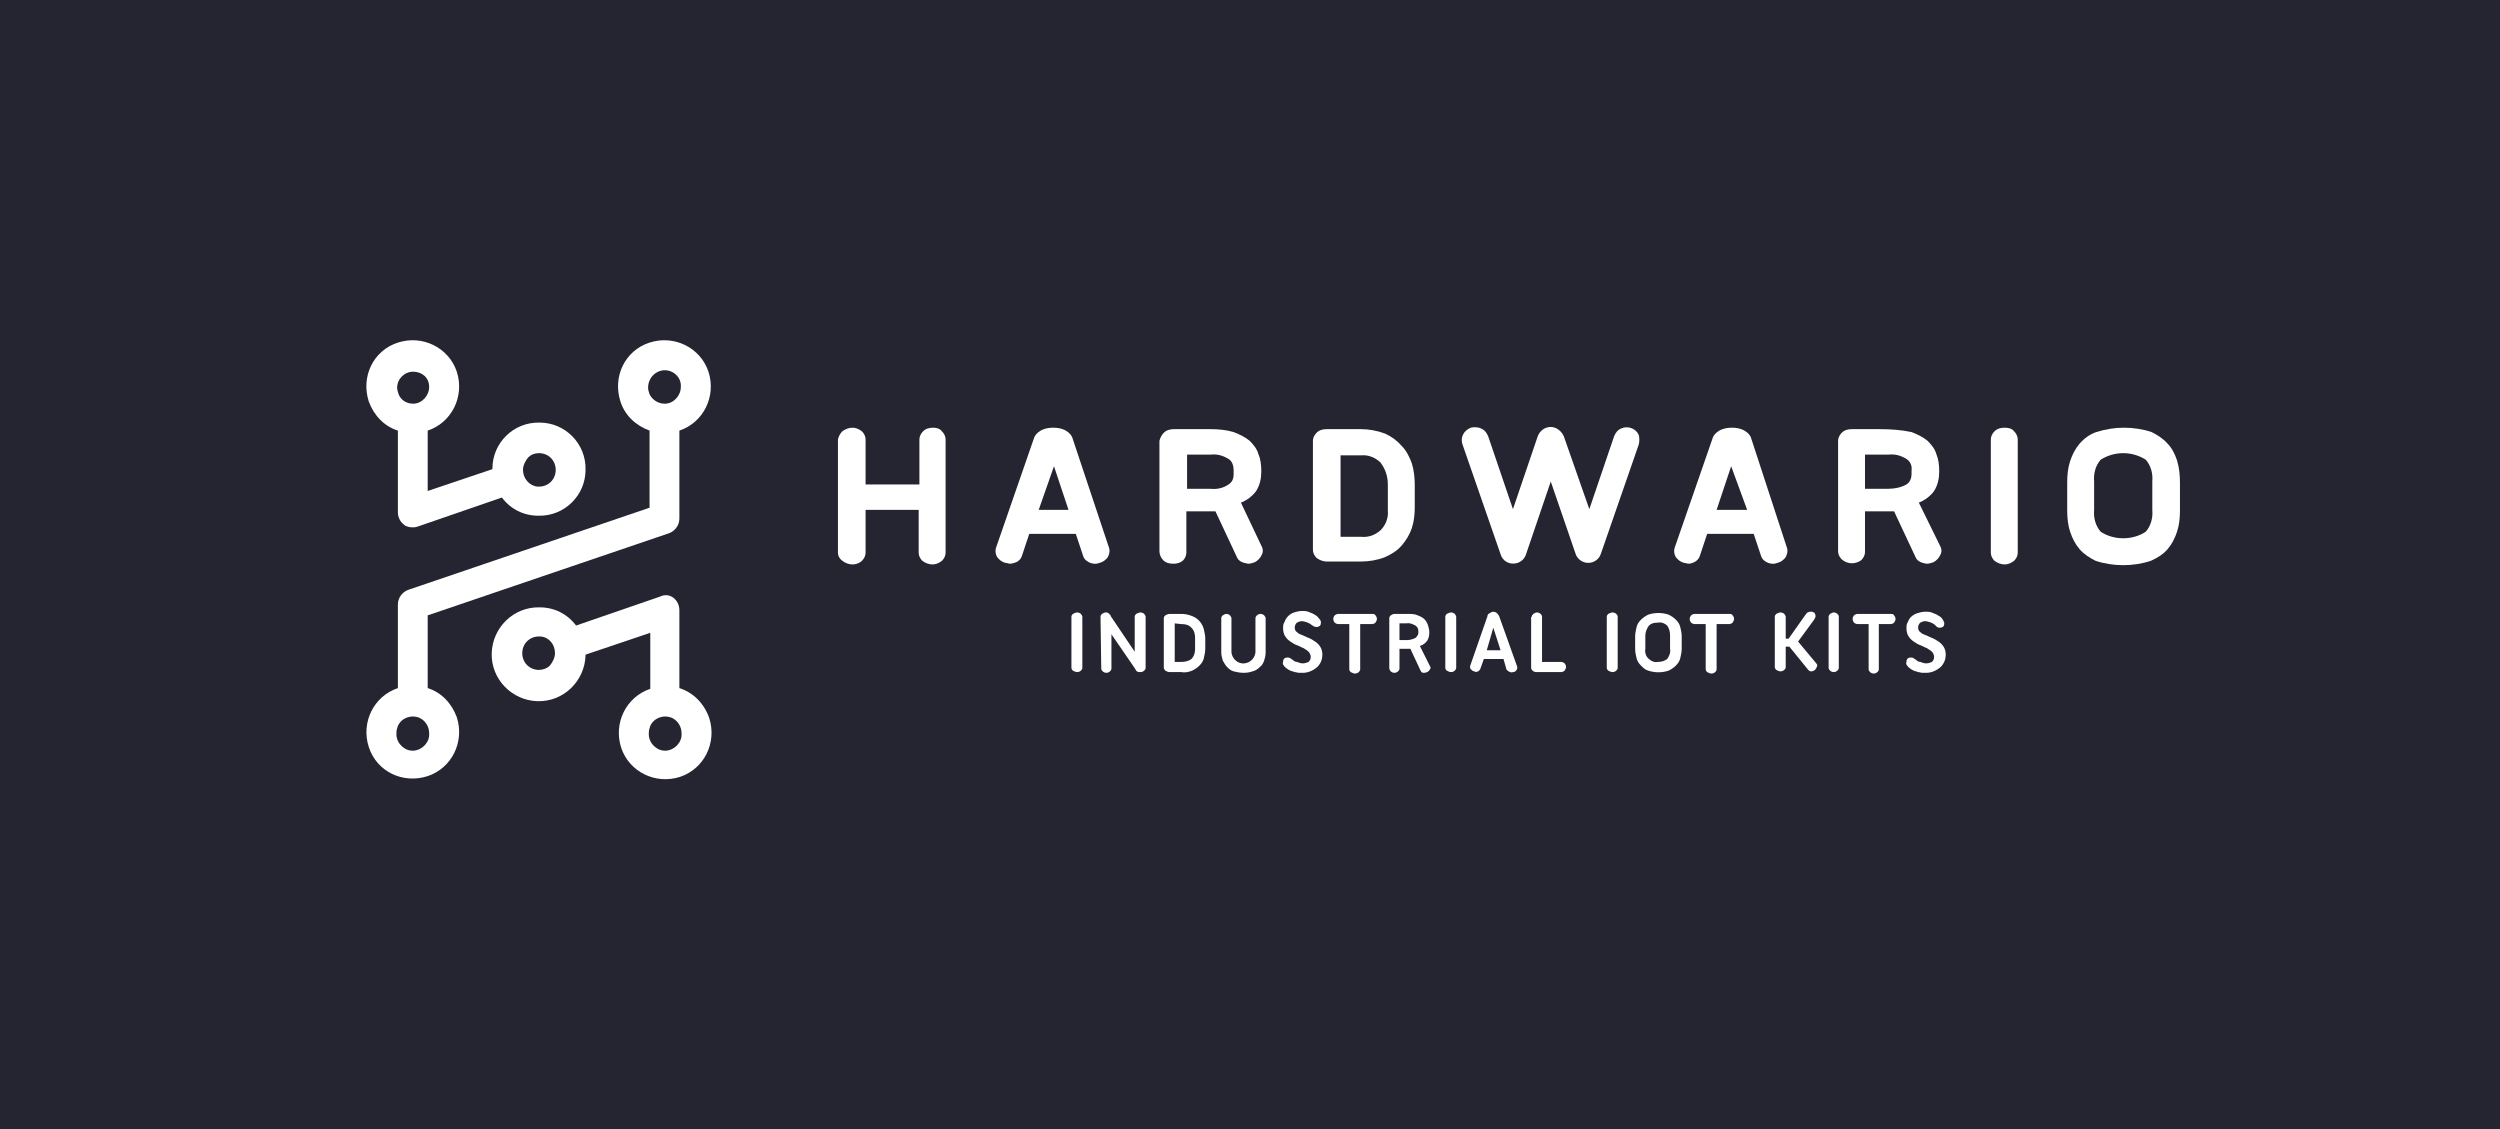
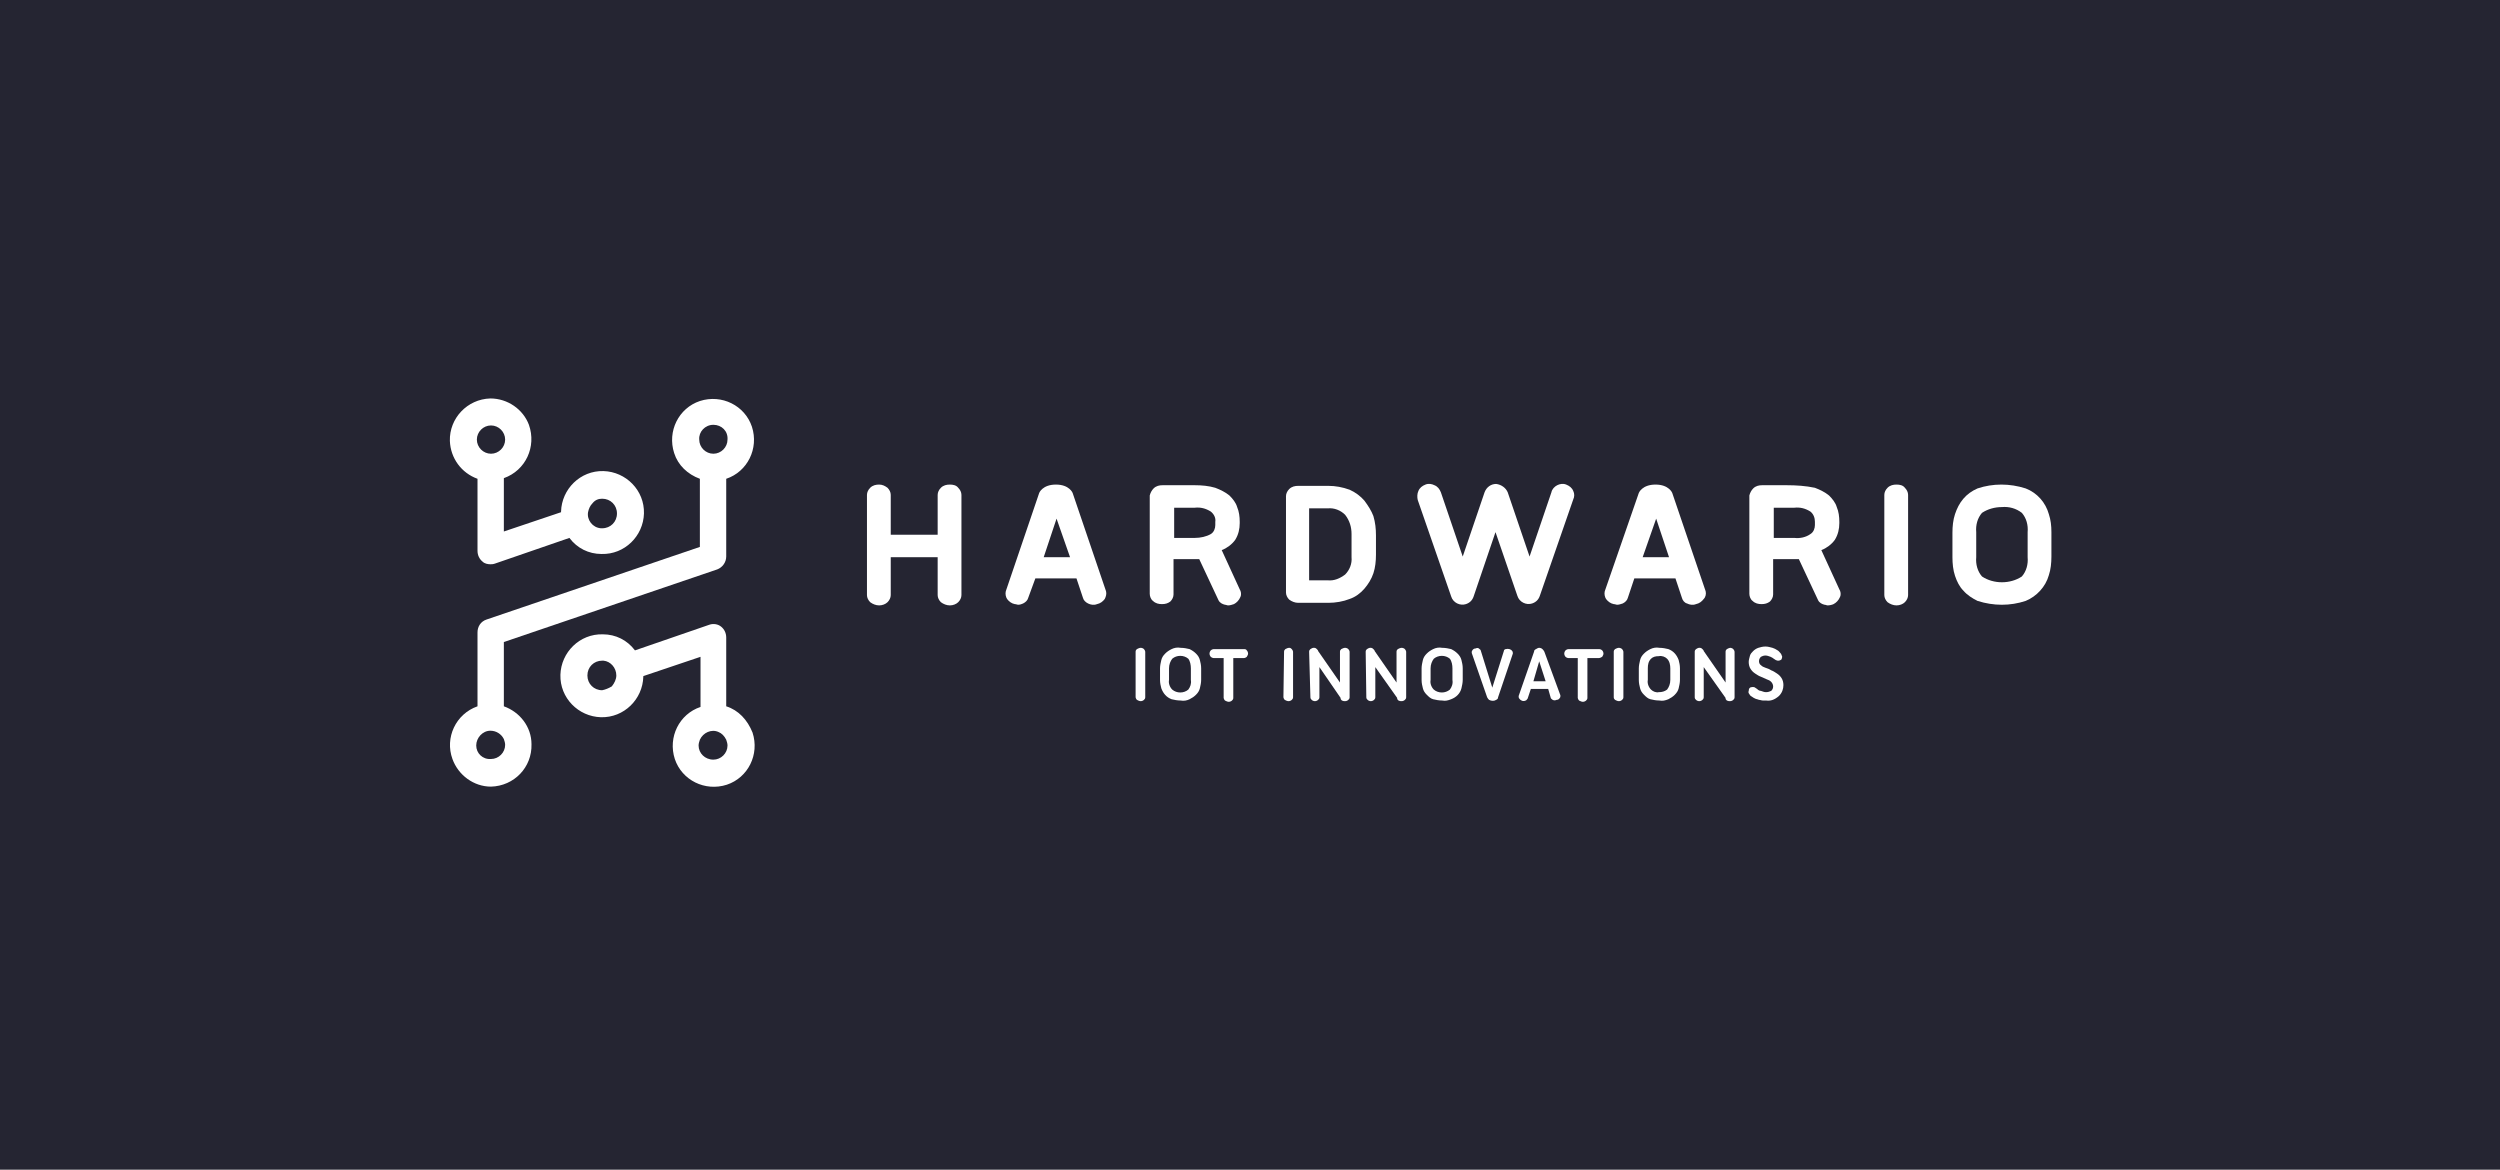
- <svg xmlns="http://www.w3.org/2000/svg" version="1.1" id="Layer_1" x="0px" y="0px" viewBox="0 0 343.7 155.1" style="enable-background:new 0 0 343.7 155.1;" xml:space="preserve">
+ <svg xmlns="http://www.w3.org/2000/svg" version="1.1" id="Layer_1" x="0px" y="0px" viewBox="0 0 389 182" style="enable-background:new 0 0 389 182;" xml:space="preserve">
  <style type="text/css">
	.st0{fill:#252532;}
	.st1{fill:#FFFFFF;}
</style>
-   <rect x="-23" y="-14" class="st0" width="389" height="182" />
-   <g id="Layer_4">
-     <path class="st1" d="M54.5,100.7c0-0.3,0.1-0.6,0.2-0.9c0.5-1.1,1.8-1.6,3-1.1c0.8,0.4,1.3,1.2,1.3,2.1c0.1,1.2-0.9,2.3-2.1,2.4   c-1.2,0.1-2.3-0.9-2.4-2.1C54.5,100.9,54.5,100.8,54.5,100.7 M91.4,50.9c1.2,0,2.3,1,2.2,2.3c0,1.2-1,2.3-2.2,2.3   c-0.9,0-1.7-0.5-2.1-1.3c-0.1-0.3-0.2-0.6-0.2-0.9C89.1,51.9,90.2,50.9,91.4,50.9 M58.8,94.6v-10l33.2-11.3c0.8-0.3,1.4-1.1,1.4-2   V59.2c3.3-1.1,5.1-4.7,4-8.1c-1.1-3.3-4.7-5.1-8.1-4s-5.1,4.7-4,8.1c0.6,1.9,2.1,3.3,4,4v10.6L56.1,81.1c-0.8,0.3-1.4,1.1-1.4,2   v11.5c-3.3,1.1-5.1,4.7-4,8.1s4.7,5.1,8.1,4c3.3-1.1,5.1-4.7,4-8.1C62.1,96.7,60.7,95.2,58.8,94.6" />
-     <path class="st1" d="M59,53.2c0,1.2-1,2.3-2.2,2.3c-0.9,0-1.7-0.5-2-1.3c-0.1-0.3-0.2-0.6-0.2-0.9c0-1.2,1-2.2,2.2-2.2   S59,51.9,59,53.2 M74.1,62.3c1.3,0,2.3,1,2.3,2.3c0,1.3-1,2.3-2.3,2.3h-0.2c-1.1-0.1-2-1.1-2-2.3c0-0.6,0.3-1.2,0.7-1.7   C73,62.5,73.5,62.3,74.1,62.3 M54.7,59.2v11.2c0,0.7,0.3,1.3,0.8,1.7c0.3,0.3,0.8,0.4,1.2,0.4c0.2,0,0.4,0,0.7-0.1l11.6-4   c1.2,1.6,3,2.5,5,2.5c3.6,0.1,6.5-2.8,6.5-6.3c0.1-3.6-2.8-6.5-6.3-6.5c-3.6-0.1-6.5,2.8-6.5,6.3c0,0,0,0,0,0.1l-8.9,3v-8.3   c3.3-1.1,5.1-4.7,4-8.1c-1.1-3.3-4.7-5.1-8.1-4s-5.1,4.7-4,8.1C51.4,57.1,52.8,58.6,54.7,59.2" />
-     <path class="st1" d="M89.2,100.7c0-0.3,0.1-0.6,0.2-0.9c0.5-1.1,1.8-1.6,3-1.1c0.8,0.4,1.3,1.2,1.3,2.1c0.1,1.2-0.9,2.3-2.1,2.4   c-1.2,0.1-2.3-0.9-2.4-2.1C89.2,100.9,89.2,100.8,89.2,100.7 M74.1,92.1c-1.3,0-2.3-1-2.3-2.3c0-1.3,1-2.3,2.3-2.3h0.2   c1.2,0.1,2,1.1,2,2.3c0,0.6-0.3,1.2-0.7,1.7C75.2,91.9,74.6,92.1,74.1,92.1 M93.4,94.6V83.9c0-0.7-0.3-1.3-0.8-1.7   c-0.5-0.4-1.2-0.5-1.8-0.2l-11.6,4c-1.2-1.6-3-2.5-5-2.5c-3.6-0.1-6.5,2.8-6.6,6.3c-0.1,3.6,2.8,6.5,6.3,6.6   c3.6,0.1,6.5-2.8,6.6-6.3c0,0,0,0,0-0.1l8.9-3v7.7c-3.3,1.1-5.1,4.7-4,8.1c1.1,3.3,4.7,5.1,8.1,4c3.3-1.1,5.1-4.7,4-8.1   C96.8,96.7,95.3,95.2,93.4,94.6" />
-     <path class="st1" d="M128.3,58.8c-0.5,0-1,0.1-1.4,0.5c-0.3,0.3-0.5,0.7-0.5,1.1v6.2H119v-6.2c0-0.4-0.2-0.8-0.5-1.1   c-0.4-0.3-0.8-0.5-1.3-0.5c-0.5,0-1,0.2-1.4,0.5c-0.3,0.3-0.5,0.7-0.6,1.1V76c0,0.4,0.2,0.8,0.6,1.1c0.4,0.3,0.9,0.5,1.4,0.5   c0.5,0,1-0.2,1.3-0.5c0.3-0.3,0.5-0.7,0.5-1.1v-5.9h7.3V76c0,0.4,0.2,0.8,0.5,1.1c0.4,0.3,0.9,0.5,1.4,0.5c0.5,0,0.9-0.2,1.3-0.5   c0.3-0.3,0.5-0.7,0.5-1.1V60.4c0-0.4-0.2-0.8-0.5-1.1C129.2,58.9,128.7,58.8,128.3,58.8" />
-     <path class="st1" d="M169.6,64.7v0.5c0,0.6-0.2,1.1-0.7,1.4c-0.7,0.5-1.6,0.7-2.5,0.6h-3.2v-4.7h3.2c0.9-0.1,1.7,0.1,2.5,0.6   C169.4,63.4,169.6,64,169.6,64.7 M170.6,69.1c0.8-0.3,1.6-0.9,2.1-1.6c0.5-0.8,0.7-1.7,0.7-2.6v-0.2c0-0.8-0.1-1.6-0.4-2.3   c-0.2-0.7-0.7-1.3-1.2-1.8c-0.6-0.5-1.4-0.9-2.2-1.2c-1-0.3-2.1-0.4-3.2-0.4h-5c-0.5,0-1,0.1-1.4,0.5c-0.3,0.3-0.5,0.7-0.6,1.1   v15.2c0,0.4,0.2,0.9,0.5,1.2c0.4,0.4,0.9,0.5,1.4,0.5c0.5,0,0.9-0.1,1.3-0.4c0.3-0.3,0.5-0.7,0.5-1.1v-5.7h4l3,6.4   c0.2,0.4,0.6,0.6,1,0.7c0.2,0,0.3,0.1,0.5,0.1c0.3,0,0.6-0.1,0.9-0.2c0.4-0.2,0.8-0.6,1-1.1c0.2-0.4,0.1-0.9-0.1-1.2L170.6,69.1z" />
-     <path class="st1" d="M190.8,66.6v3.6c0.1,1-0.3,2-1,2.7c-0.8,0.7-1.7,1-2.7,0.9h-2.8V62.6h2.8c1-0.1,2,0.3,2.7,1   C190.4,64.4,190.8,65.4,190.8,66.6 M192.7,61.3c-0.6-0.7-1.4-1.3-2.3-1.7c-1.1-0.4-2.2-0.6-3.3-0.6h-4.7c-0.5,0-1,0.1-1.4,0.5   c-0.3,0.3-0.5,0.7-0.5,1.1v15c0,0.4,0.2,0.8,0.5,1.1c0.4,0.3,0.9,0.5,1.4,0.5h4.7c1.1,0,2.3-0.2,3.3-0.6c0.9-0.4,1.7-0.9,2.3-1.6   c0.6-0.7,1.1-1.5,1.4-2.4c0.3-0.9,0.4-1.9,0.4-2.9v-3c0-1-0.1-2-0.4-3C193.8,62.9,193.4,62,192.7,61.3" />
-     <path class="st1" d="M240.2,70.1H236l2-6L240.2,70.1z M240.7,60.1c0,0-0.5-1.3-2.6-1.3s-2.6,1.3-2.6,1.3l-5.3,15.3   c-0.1,0.4,0,0.9,0.2,1.2c0.3,0.4,0.7,0.7,1.2,0.8c0.2,0,0.4,0.1,0.5,0.1c0.3,0,0.6-0.1,0.8-0.2c0.4-0.2,0.7-0.5,0.8-0.9l1-3h6.4   l1,3c0.1,0.4,0.4,0.7,0.8,0.9c0.4,0.2,0.9,0.3,1.4,0.1c0.5-0.1,0.9-0.4,1.2-0.8c0.2-0.4,0.3-0.8,0.2-1.2L240.7,60.1z" />
-     <path class="st1" d="M262.8,64.7v0.5c0,0.5-0.2,1.1-0.7,1.4c-0.7,0.4-1.6,0.6-2.5,0.6h-3.2v-4.7h3.2c0.9-0.1,1.7,0.1,2.5,0.6   C262.6,63.4,262.9,64,262.8,64.7 M263.8,69.1c0.8-0.3,1.6-0.9,2.1-1.6c0.5-0.8,0.7-1.7,0.7-2.6v-0.2c0-0.8-0.1-1.6-0.4-2.3   c-0.2-0.7-0.7-1.3-1.2-1.8c-0.6-0.5-1.4-0.9-2.2-1.2c-1.4-0.3-2.9-0.4-4.4-0.4h-3.8c-0.5,0-1,0.1-1.4,0.5c-0.3,0.3-0.5,0.7-0.5,1.1   v15.2c0,0.4,0.2,0.8,0.5,1.1c0.8,0.7,1.9,0.7,2.7,0.1c0.3-0.3,0.5-0.7,0.5-1.1v-5.6h4l3,6.4c0.2,0.4,0.6,0.6,1,0.7   c0.1,0,0.3,0.1,0.5,0.1c0.3,0,0.6-0.1,0.9-0.2c0.4-0.2,0.8-0.6,1-1.1c0.2-0.4,0.1-0.9-0.1-1.2L263.8,69.1z" />
-     <path class="st1" d="M275.6,58.8c-0.5,0-1,0.1-1.4,0.5c-0.3,0.3-0.5,0.7-0.5,1.1v15.6c0,0.4,0.2,0.8,0.5,1.1   c0.4,0.3,0.9,0.5,1.4,0.5c0.5,0,0.9-0.2,1.3-0.5c0.3-0.3,0.5-0.7,0.5-1.1V60.4c0-0.4-0.2-0.8-0.5-1.1   C276.6,58.9,276.1,58.8,275.6,58.8" />
-     <path class="st1" d="M291.9,74c-1.1,0-2.2-0.3-3.1-0.9c-0.7-0.8-1-1.9-0.9-3v-3.9c-0.1-1.1,0.2-2.2,0.9-3c1.9-1.2,4.3-1.2,6.2,0   c0.7,0.8,1,1.9,0.9,3v3.9c0.1,1.1-0.2,2.2-0.9,3C294.1,73.7,293,74,291.9,74 M299.3,63.3c-0.3-0.9-0.7-1.7-1.3-2.3   c-0.6-0.7-1.4-1.2-2.2-1.6c-1.2-0.4-2.5-0.6-3.8-0.6c-1.3,0-2.5,0.2-3.8,0.6c-0.9,0.3-1.7,0.9-2.3,1.6c-0.6,0.7-1,1.5-1.3,2.4   c-0.3,0.9-0.4,1.9-0.4,2.9v3.9c0,1,0.1,2,0.4,2.9c0.3,0.9,0.7,1.7,1.3,2.4c0.6,0.7,1.4,1.2,2.2,1.6c1.2,0.4,2.5,0.6,3.8,0.6   c1.3,0,2.6-0.2,3.8-0.6c0.9-0.4,1.7-0.9,2.3-1.6c0.6-0.7,1-1.5,1.3-2.4c0.3-0.9,0.4-1.9,0.4-2.9v-3.8   C299.7,65.3,299.6,64.3,299.3,63.3" />
-     <path class="st1" d="M225.3,59.8c-0.4-0.9-1.5-1.3-2.4-0.9c-0.5,0.2-0.8,0.6-1,1.1l-3.4,10L215,60c-0.3-0.7-1-1.3-1.8-1.3   c-0.8,0-1.5,0.5-1.8,1.3L208,70l-3.4-10c-0.2-0.5-0.5-0.9-1-1.1c-0.4-0.2-1-0.2-1.4-0.1c-1,0.4-1.5,1.4-1.1,2.4l5.2,15   c0.3,1,1.3,1.5,2.3,1.2c0.6-0.2,1-0.6,1.2-1.2l3.4-10l3.4,9.9c0.3,1,1.4,1.5,2.3,1.2c0.6-0.2,1-0.6,1.2-1.2l5.2-15   C225.4,60.7,225.4,60.2,225.3,59.8" />
-     <path class="st1" d="M146.9,70.1h-4.1l2.1-6L146.9,70.1z M147.4,60.1c0,0-0.5-1.3-2.6-1.3s-2.6,1.3-2.6,1.3l-5.3,15.3   c-0.1,0.4,0,0.9,0.2,1.2c0.3,0.4,0.7,0.7,1.2,0.8c0.2,0,0.4,0.1,0.5,0.1c0.3,0,0.6-0.1,0.9-0.2c0.4-0.2,0.7-0.5,0.8-0.9l1-3h6.4   l1,3c0.1,0.4,0.4,0.7,0.8,0.9c0.4,0.2,0.9,0.3,1.4,0.1c0.5-0.1,0.9-0.4,1.2-0.8c0.2-0.4,0.3-0.8,0.2-1.2L147.4,60.1z" />
-     <path class="st1" d="M147.3,84.8c0-0.2,0.1-0.3,0.2-0.4c0.2-0.1,0.4-0.2,0.6-0.2c0.2,0,0.4,0.1,0.5,0.2c0.1,0.1,0.2,0.3,0.2,0.4v7   c0,0.2-0.1,0.3-0.2,0.4c-0.1,0.1-0.3,0.2-0.5,0.2c-0.2,0-0.4-0.1-0.6-0.2c-0.1-0.1-0.2-0.2-0.2-0.4V84.8z" />
-     <path class="st1" d="M151.3,84.8c0-0.2,0.1-0.3,0.2-0.4c0.2-0.1,0.3-0.2,0.5-0.2c0.2,0,0.3,0,0.5,0.2c0.1,0.1,0.2,0.2,0.2,0.3   l3.3,4.9v-4.8c0-0.2,0.1-0.3,0.2-0.4c0.2-0.1,0.4-0.2,0.6-0.2c0.2,0,0.4,0.1,0.5,0.2c0.1,0.1,0.2,0.3,0.2,0.4v7   c0,0.2-0.1,0.3-0.2,0.4c-0.1,0.1-0.3,0.2-0.5,0.2c-0.2,0-0.3,0-0.5-0.1c-0.1-0.1-0.2-0.2-0.2-0.3V92l-3.3-4.8v4.7   c0,0.2-0.1,0.3-0.2,0.4c-0.1,0.1-0.3,0.2-0.5,0.2c-0.2,0-0.4-0.1-0.5-0.2c-0.1-0.1-0.2-0.2-0.2-0.4L151.3,84.8z" />
-     <path class="st1" d="M160,85c0-0.2,0.1-0.3,0.2-0.4c0.2-0.1,0.4-0.2,0.6-0.2h1.6c0.5,0,1,0.1,1.5,0.3c0.8,0.3,1.4,1,1.6,1.8   c0.1,0.4,0.2,0.9,0.2,1.3v1.4c0,0.4-0.1,0.9-0.2,1.3c-0.1,0.4-0.3,0.7-0.6,1c-0.3,0.3-0.6,0.5-1,0.7c-0.5,0.2-1,0.3-1.5,0.2h-1.6   c-0.2,0-0.4-0.1-0.6-0.2c-0.1-0.1-0.2-0.3-0.2-0.4L160,85z M161.5,85.7V91h0.9c0.5,0,1-0.1,1.4-0.4c0.3-0.3,0.5-0.8,0.5-1.3v-1.6   c0-0.5-0.1-1-0.5-1.4c-0.4-0.4-0.8-0.5-1.4-0.5L161.5,85.7z" />
-     <path class="st1" d="M171,92.5c-0.5,0-1-0.1-1.4-0.2c-0.4-0.1-0.7-0.4-0.9-0.6c-0.3-0.3-0.4-0.6-0.6-0.9c-0.1-0.4-0.2-0.7-0.2-1.1   v-4.7c0-0.2,0.1-0.3,0.2-0.4c0.2-0.1,0.3-0.2,0.5-0.2c0.2,0,0.4,0.1,0.5,0.2c0.1,0.1,0.2,0.3,0.2,0.4v4.7c0.1,0.9,0.9,1.6,1.8,1.5   c0.8-0.1,1.4-0.7,1.5-1.5v-4.7c0-0.2,0.1-0.3,0.2-0.4c0.1-0.1,0.3-0.2,0.5-0.2c0.2,0,0.4,0.1,0.5,0.2c0.1,0.1,0.2,0.3,0.2,0.4v4.7   c0,0.4-0.1,0.8-0.2,1.1c-0.1,0.3-0.3,0.7-0.6,0.9c-0.3,0.3-0.6,0.5-1,0.6C171.9,92.4,171.5,92.5,171,92.5z" />
-     <path class="st1" d="M179.1,92.5c-0.2,0-0.3,0-0.5,0c-0.2,0-0.4-0.1-0.6-0.1c-0.2-0.1-0.4-0.1-0.6-0.2c-0.2-0.1-0.4-0.2-0.5-0.3   c-0.1-0.1-0.3-0.2-0.4-0.4c-0.1-0.1-0.2-0.3-0.1-0.5c0-0.4,0.2-0.6,0.6-0.6c0.1,0,0.3,0,0.4,0.1c0.1,0.1,0.2,0.1,0.3,0.2   c0.2,0.2,0.4,0.3,0.6,0.3c0.3,0.1,0.5,0.2,0.8,0.2c0.3,0,0.6-0.1,0.8-0.2c0.2-0.2,0.3-0.4,0.3-0.7c0-0.2-0.1-0.5-0.3-0.7   c-0.2-0.2-0.4-0.3-0.7-0.5c-0.3-0.1-0.6-0.3-0.9-0.4c-0.3-0.1-0.6-0.3-0.9-0.5c-0.3-0.2-0.5-0.4-0.7-0.7c-0.2-0.3-0.3-0.7-0.3-1.1   c0-0.3,0-0.6,0.2-0.9c0.2-0.6,0.7-1.1,1.3-1.3c0.3-0.1,0.7-0.2,1.1-0.2c0.4,0,0.7,0,1.1,0.2c0.3,0.1,0.5,0.2,0.8,0.4   c0.2,0.1,0.3,0.3,0.5,0.5c0.1,0.1,0.2,0.3,0.2,0.4c0,0.2,0,0.3-0.1,0.5c-0.1,0.1-0.3,0.2-0.5,0.2c-0.1,0-0.2,0-0.4-0.1   c-0.1-0.1-0.2-0.1-0.3-0.2c-0.1-0.1-0.3-0.2-0.5-0.3c-0.3-0.1-0.6-0.2-0.8-0.2c-0.3,0-0.5,0.1-0.7,0.2c-0.2,0.2-0.3,0.4-0.3,0.7   c0,0.2,0.1,0.5,0.3,0.6c0.2,0.2,0.4,0.3,0.7,0.4l0.9,0.4c0.3,0.1,0.6,0.3,0.9,0.5c0.3,0.2,0.5,0.4,0.7,0.7c0.2,0.3,0.3,0.7,0.3,1.1   c0,0.6-0.2,1.2-0.7,1.7C180.4,92.3,179.7,92.5,179.1,92.5z" />
-     <path class="st1" d="M188.6,84.4c0.2,0,0.4,0,0.5,0.2c0.1,0.1,0.2,0.3,0.2,0.5c0,0.2-0.1,0.3-0.2,0.5c-0.1,0.1-0.3,0.2-0.5,0.2H187   v6.2c0,0.2-0.1,0.3-0.2,0.4c-0.1,0.1-0.3,0.2-0.5,0.2c-0.2,0-0.4-0.1-0.6-0.2c-0.1-0.1-0.2-0.2-0.2-0.4v-6.2H184   c-0.2,0-0.4-0.1-0.5-0.2c-0.1-0.1-0.2-0.3-0.2-0.5c0-0.2,0.1-0.4,0.2-0.5c0.1-0.1,0.3-0.2,0.5-0.2H188.6z" />
-     <path class="st1" d="M191,85c0-0.2,0.1-0.3,0.2-0.4c0.2-0.1,0.3-0.2,0.5-0.2h1.8c0.5,0,1,0,1.4,0.2c0.3,0.1,0.7,0.3,0.9,0.5   c0.2,0.2,0.4,0.5,0.5,0.8c0.1,0.3,0.2,0.7,0.2,1v0.1c0,0.4-0.1,0.8-0.3,1.1c-0.2,0.3-0.6,0.6-1,0.7l1.4,2.8c0.1,0.1,0.1,0.3,0,0.4   c-0.1,0.2-0.2,0.3-0.4,0.4c-0.2,0.1-0.4,0.1-0.5,0.1c-0.2,0-0.3-0.1-0.4-0.3l-1.4-3h-0.2h-1.3v2.7c0,0.2-0.1,0.3-0.2,0.4   c-0.1,0.1-0.3,0.2-0.5,0.2c-0.2,0-0.4-0.1-0.5-0.2c-0.1-0.1-0.2-0.3-0.2-0.4V85z M192.4,85.7V88h1c0.4,0,0.8-0.1,1.2-0.3   c0.2-0.2,0.4-0.4,0.4-0.7v-0.2c0-0.3-0.1-0.6-0.4-0.8c-0.4-0.2-0.8-0.4-1.2-0.3L192.4,85.7z" />
-     <path class="st1" d="M198.7,84.8c0-0.2,0.1-0.3,0.2-0.4c0.2-0.1,0.4-0.2,0.6-0.2c0.2,0,0.4,0.1,0.5,0.2c0.1,0.1,0.2,0.3,0.2,0.4v7   c0,0.2-0.1,0.3-0.2,0.4c-0.1,0.1-0.3,0.2-0.5,0.2c-0.2,0-0.4-0.1-0.6-0.2c-0.1-0.1-0.2-0.2-0.2-0.4V84.8z" />
-     <path class="st1" d="M208.6,91.7c0,0.1,0,0.3-0.1,0.4c-0.1,0.2-0.3,0.3-0.5,0.3c-0.2,0.1-0.4,0-0.6-0.1c-0.1-0.1-0.3-0.2-0.3-0.3   l-0.4-1.4H204l-0.5,1.4c-0.1,0.1-0.2,0.3-0.3,0.3c-0.2,0.1-0.4,0.1-0.5,0c-0.2,0-0.4-0.2-0.5-0.3c-0.1-0.1-0.1-0.3-0.1-0.4l2.4-6.9   c0-0.2,0.1-0.3,0.3-0.4c0.2-0.1,0.3-0.2,0.5-0.2c0.2,0,0.4,0.1,0.5,0.2c0.1,0.1,0.2,0.2,0.3,0.4L208.6,91.7z M204.4,89.4h1.9   l-1-3.1L204.4,89.4z" />
-     <path class="st1" d="M210.6,84.8c0-0.2,0.1-0.3,0.2-0.4c0.2-0.1,0.3-0.2,0.5-0.2c0.2,0,0.4,0.1,0.5,0.2c0.1,0.1,0.2,0.2,0.2,0.4V91   h2.6c0.2,0,0.4,0.1,0.5,0.2c0.1,0.1,0.2,0.3,0.2,0.5c0,0.2-0.1,0.3-0.2,0.5c-0.1,0.1-0.3,0.2-0.5,0.2h-3.4c-0.2,0-0.4-0.1-0.5-0.2   c-0.1-0.1-0.2-0.2-0.2-0.4V84.8z" />
-     <path class="st1" d="M220.9,84.8c0-0.2,0.1-0.3,0.2-0.4c0.2-0.1,0.4-0.2,0.6-0.2c0.2,0,0.4,0.1,0.5,0.2c0.1,0.1,0.2,0.2,0.2,0.4v7   c0,0.2-0.1,0.3-0.2,0.4c-0.1,0.1-0.3,0.2-0.5,0.2c-0.2,0-0.4-0.1-0.6-0.2c-0.1-0.1-0.2-0.2-0.2-0.4V84.8z" />
-     <path class="st1" d="M224.8,87.5c0-0.4,0.1-0.9,0.2-1.3c0.1-0.4,0.3-0.7,0.6-1c0.3-0.3,0.6-0.5,1-0.7c0.9-0.3,1.9-0.3,2.8,0   c0.4,0.2,0.7,0.4,1,0.7c0.3,0.3,0.5,0.6,0.6,1c0.1,0.4,0.2,0.8,0.2,1.3v1.7c0,0.4-0.1,0.9-0.2,1.3c-0.1,0.4-0.3,0.7-0.6,1   c-0.3,0.3-0.6,0.5-1,0.7c-0.9,0.3-1.9,0.3-2.8,0c-0.4-0.1-0.7-0.4-1-0.7c-0.3-0.3-0.5-0.6-0.6-1c-0.1-0.4-0.2-0.8-0.2-1.3V87.5z    M226.2,89.2c-0.1,0.5,0.1,1.1,0.5,1.4c0.3,0.3,0.8,0.5,1.2,0.4c0.5,0,0.9-0.1,1.3-0.4c0.3-0.4,0.5-0.9,0.4-1.4v-1.8   c0-0.5-0.1-1-0.4-1.4c-0.3-0.3-0.8-0.5-1.3-0.4c-0.5,0-0.9,0.1-1.2,0.4c-0.3,0.4-0.5,0.9-0.5,1.4V89.2z" />
-     <path class="st1" d="M237.7,84.4c0.2,0,0.4,0,0.5,0.2c0.1,0.1,0.2,0.3,0.2,0.5c0,0.2-0.1,0.3-0.2,0.5c-0.1,0.1-0.3,0.2-0.5,0.2H236   v6.2c0,0.2-0.1,0.3-0.2,0.4c-0.1,0.1-0.3,0.2-0.5,0.2c-0.2,0-0.4-0.1-0.6-0.2c-0.1-0.1-0.2-0.2-0.2-0.4v-6.2h-1.5   c-0.2,0-0.4-0.1-0.5-0.2c-0.1-0.1-0.2-0.3-0.2-0.5c0-0.2,0.1-0.4,0.2-0.5c0.1-0.1,0.3-0.2,0.5-0.2H237.7z" />
-     <path class="st1" d="M244,84.8c0-0.2,0.1-0.3,0.2-0.4c0.2-0.1,0.4-0.2,0.6-0.2c0.2,0,0.4,0.1,0.5,0.2c0.1,0.1,0.2,0.3,0.2,0.4v3   h0.4l2.4-3.4c0.1-0.1,0.1-0.1,0.2-0.2c0.1,0,0.2-0.1,0.3-0.1c0.1,0,0.2,0,0.3,0c0.1,0,0.2,0.1,0.3,0.1c0.1,0.1,0.2,0.3,0.2,0.5   c0,0.2-0.1,0.3-0.2,0.5l-2.2,3l2.5,3c0.1,0.1,0.2,0.3,0.1,0.4c-0.1,0.4-0.4,0.7-0.8,0.7c-0.2,0-0.3-0.1-0.4-0.2l-2.6-3.2h-0.5v2.8   c0,0.2-0.1,0.3-0.2,0.4c-0.1,0.1-0.3,0.2-0.5,0.2c-0.2,0-0.4-0.1-0.6-0.2c-0.1-0.1-0.2-0.2-0.2-0.4V84.8z" />
-     <path class="st1" d="M251.4,84.8c0-0.2,0.1-0.3,0.2-0.4c0.2-0.1,0.3-0.2,0.5-0.2c0.2,0,0.4,0.1,0.5,0.2c0.1,0.1,0.2,0.2,0.2,0.4v7   c0,0.2-0.1,0.3-0.2,0.4c-0.1,0.1-0.3,0.2-0.5,0.2c-0.2,0-0.4-0.1-0.5-0.2c-0.1-0.1-0.2-0.2-0.2-0.4V84.8z" />
-     <path class="st1" d="M259.9,84.4c0.2,0,0.4,0,0.5,0.2c0.1,0.1,0.2,0.3,0.2,0.5c0,0.2-0.1,0.3-0.2,0.5c-0.1,0.1-0.3,0.2-0.5,0.2   h-1.6v6.2c0,0.2-0.1,0.3-0.2,0.4c-0.1,0.1-0.3,0.2-0.5,0.2c-0.2,0-0.4-0.1-0.5-0.2c-0.1-0.1-0.2-0.2-0.2-0.4v-6.2h-1.5   c-0.2,0-0.4-0.1-0.5-0.2c-0.1-0.1-0.2-0.3-0.2-0.5c0-0.2,0.1-0.4,0.2-0.5c0.1-0.1,0.3-0.2,0.5-0.2H259.9z" />
-     <path class="st1" d="M264.8,92.5c-0.2,0-0.3,0-0.5,0c-0.2,0-0.4-0.1-0.6-0.1c-0.2-0.1-0.4-0.1-0.6-0.2c-0.2-0.1-0.4-0.2-0.5-0.3   c-0.1-0.1-0.3-0.2-0.4-0.4c-0.1-0.1-0.2-0.3-0.1-0.5c0-0.4,0.2-0.6,0.6-0.6c0.1,0,0.3,0,0.4,0.1c0.1,0.1,0.2,0.1,0.3,0.2   c0.2,0.2,0.4,0.3,0.6,0.3c0.3,0.1,0.5,0.2,0.8,0.2c0.3,0,0.6-0.1,0.8-0.2c0.2-0.2,0.3-0.4,0.3-0.7c0-0.2-0.1-0.5-0.3-0.7   c-0.2-0.2-0.4-0.3-0.7-0.5c-0.3-0.1-0.6-0.3-0.9-0.4c-0.3-0.1-0.6-0.3-0.9-0.5c-0.3-0.2-0.5-0.4-0.7-0.7c-0.2-0.3-0.3-0.7-0.3-1.1   c0-0.3,0-0.6,0.2-0.9c0.2-0.6,0.7-1,1.3-1.2c0.3-0.1,0.7-0.2,1.1-0.2c0.4,0,0.7,0,1.1,0.2c0.3,0.1,0.5,0.2,0.8,0.4   c0.2,0.1,0.4,0.3,0.5,0.5c0.1,0.1,0.1,0.3,0.2,0.4c0,0.2,0,0.3-0.1,0.5c-0.1,0.1-0.3,0.2-0.5,0.2c-0.1,0-0.2,0-0.4-0.1   c-0.1-0.1-0.2-0.2-0.3-0.3c-0.1-0.1-0.3-0.2-0.5-0.3c-0.3-0.1-0.6-0.2-0.8-0.2c-0.3,0-0.5,0.1-0.7,0.2c-0.2,0.2-0.3,0.4-0.3,0.7   c0,0.2,0.1,0.5,0.3,0.6c0.2,0.2,0.4,0.3,0.7,0.4l0.9,0.4c0.3,0.1,0.6,0.3,0.9,0.5c0.3,0.2,0.5,0.4,0.7,0.7c0.2,0.3,0.3,0.7,0.3,1.1   c0,0.6-0.2,1.2-0.7,1.7C266.1,92.3,265.4,92.5,264.8,92.5z" />
+   <g id="Layer_2_00000031183690295026659870000015701421599180974998_">
+     <g id="Layer_1-2">
+       <rect class="st0" width="389" height="182" />
+       <g id="Vrstva_2">
+         <g id="Layer_1_00000118390612694854121040000001243352081772091327_">
+           <path class="st1" d="M74.1,116c0-1.2,1-2.3,2.2-2.3c0.9,0,1.7,0.5,2.1,1.3c0.1,0.3,0.2,0.6,0.2,0.9c0,1.2-1,2.2-2.2,2.2      C75.1,118.2,74.1,117.2,74.1,116L74.1,116 M111,66.1c1.3,0,2.3,1,2.2,2.3c0,0,0,0,0,0c0,1.2-1,2.2-2.2,2.2c-1.2,0-2.2-1-2.2-2.2      C108.7,67.2,109.7,66.1,111,66.1C111,66.1,111,66.1,111,66.1 M78.4,109.9v-10l33.2-11.3c0.8-0.3,1.4-1.1,1.4-2V74.5      c3.3-1.1,5.1-4.7,4-8.1c-1.1-3.3-4.7-5.1-8.1-4c-3.3,1.1-5.1,4.7-4,8.1c0.6,1.9,2.1,3.3,4,4v10.6L75.7,96.4      c-0.9,0.3-1.4,1.1-1.4,2v11.5c-3.4,1.2-5.1,4.9-3.9,8.2c0.9,2.5,3.3,4.3,6,4.3c3.6-0.1,6.4-3,6.3-6.6      C82.7,113.1,80.9,110.8,78.4,109.9" />
+           <path class="st1" d="M78.6,68.4c0,1.2-1,2.2-2.2,2.2c-1.2,0-2.2-1-2.2-2.2s1-2.2,2.2-2.2C77.6,66.2,78.6,67.2,78.6,68.4       M93.7,77.6c1.3,0,2.3,1,2.3,2.3s-1,2.3-2.3,2.3h-0.2c-1.3-0.1-2.2-1.3-2-2.5c0.1-0.5,0.3-1,0.7-1.4      C92.6,77.8,93.1,77.6,93.7,77.6 M74.3,74.5v11.2c0,0.7,0.3,1.3,0.8,1.7c0.3,0.3,0.8,0.4,1.2,0.4c0.2,0,0.4,0,0.7-0.1l11.6-4      c1.2,1.6,3,2.5,5,2.5c3.6,0.1,6.5-2.8,6.6-6.3c0.1-3.6-2.8-6.5-6.3-6.6c-3.6-0.1-6.5,2.8-6.6,6.3c0,0,0,0.1,0,0.1l-8.9,3v-8.3      c3.4-1.2,5.1-4.9,3.9-8.3C81.4,63.7,79,62,76.3,62c-3.6,0.1-6.4,3.1-6.3,6.6C70.1,71.3,71.8,73.6,74.3,74.5" />
+           <path class="st1" d="M108.7,116c0-0.3,0.1-0.6,0.2-0.9c0.5-1.1,1.8-1.7,2.9-1.2c0.5,0.2,0.9,0.6,1.2,1.2      c0.1,0.3,0.2,0.6,0.2,0.9c0,1.2-1,2.2-2.2,2.2C109.7,118.2,108.7,117.2,108.7,116 M93.7,107.4c-1.3,0-2.3-1-2.3-2.3      c0-1.3,1-2.3,2.3-2.3h0.2c1.1,0.1,2,1.1,2,2.3c0,0.6-0.3,1.2-0.7,1.7C94.7,107.1,94.2,107.3,93.7,107.4 M113,109.9V99.2      c0-0.7-0.3-1.3-0.8-1.7c-0.5-0.4-1.2-0.5-1.8-0.3l-11.6,4c-1.2-1.6-3-2.5-5-2.5c-3.6-0.1-6.5,2.8-6.6,6.3      c-0.1,3.6,2.8,6.5,6.3,6.6c3.6,0.1,6.5-2.8,6.6-6.3c0,0,0-0.1,0-0.1l8.9-3v7.8c-3.3,1.1-5.1,4.7-4,8.1c1.1,3.3,4.7,5.1,8.1,4      c3.3-1.1,5.1-4.7,4-8.1C116.3,112,114.9,110.5,113,109.9" />
+           <path class="st1" d="M147.8,75.4c-0.5,0-1,0.1-1.4,0.5c-0.3,0.3-0.5,0.7-0.5,1.1v6.2h-7.3V77c0-0.4-0.2-0.8-0.5-1.1      c-0.4-0.3-0.8-0.5-1.3-0.5c-0.5,0-1,0.1-1.4,0.5c-0.3,0.3-0.5,0.7-0.5,1.1v15.6c0,0.4,0.2,0.8,0.5,1.1c0.4,0.3,0.9,0.5,1.4,0.5      c0.5,0,1-0.2,1.3-0.5c0.3-0.3,0.5-0.7,0.5-1.1v-5.9h7.3v5.9c0,0.4,0.2,0.8,0.5,1.1c0.4,0.3,0.9,0.5,1.4,0.5c0.5,0,1-0.2,1.3-0.5      c0.3-0.3,0.5-0.7,0.5-1.1V77c0-0.4-0.2-0.8-0.5-1.1C148.8,75.5,148.3,75.4,147.8,75.4" />
+           <path class="st1" d="M189.1,81.2v0.5c0,0.5-0.2,1.1-0.7,1.4c-0.7,0.4-1.6,0.6-2.5,0.6h-3.2V79h3.2c0.9-0.1,1.7,0.1,2.5,0.6      C188.9,80,189.2,80.6,189.1,81.2 M190.1,85.6c0.8-0.3,1.6-0.9,2.1-1.6c0.5-0.8,0.7-1.7,0.7-2.6v-0.2c0-0.8-0.1-1.6-0.4-2.3      c-0.2-0.7-0.7-1.3-1.2-1.8c-0.6-0.5-1.4-0.9-2.2-1.2c-1-0.3-2.1-0.4-3.2-0.4h-5c-0.5,0-1,0.1-1.4,0.5c-0.3,0.3-0.5,0.7-0.6,1.1      v15.3c0,0.4,0.2,0.9,0.5,1.1c0.4,0.4,0.9,0.5,1.4,0.5c0.5,0,0.9-0.1,1.3-0.4c0.3-0.3,0.5-0.7,0.5-1.1V87h4l3,6.4      c0.2,0.4,0.6,0.6,1,0.7c0.2,0,0.3,0.1,0.5,0.1c0.3,0,0.6-0.1,0.9-0.2c0.4-0.2,0.8-0.6,1-1.1c0.2-0.4,0.1-0.9-0.1-1.2L190.1,85.6      z" />
+           <path class="st1" d="M210.3,83.1v3.6c0.1,1-0.3,2-1,2.7c-0.8,0.6-1.7,1-2.7,0.9h-2.9V79.1h2.9c1-0.1,2,0.3,2.7,1      C210,81,210.3,82,210.3,83.1 M212.3,77.9c-0.6-0.7-1.4-1.3-2.3-1.7c-1.1-0.4-2.2-0.6-3.3-0.6h-4.7c-0.5,0-1,0.1-1.4,0.5      c-0.3,0.3-0.5,0.7-0.5,1.1v15c0,0.4,0.2,0.8,0.5,1.1c0.4,0.3,0.9,0.5,1.4,0.5h4.7c1.1,0,2.3-0.2,3.3-0.6      c0.9-0.3,1.7-0.9,2.3-1.6c0.6-0.7,1.1-1.5,1.4-2.4c0.3-0.9,0.4-1.9,0.4-2.9v-3c0-1-0.1-2-0.4-3      C213.4,79.5,212.9,78.7,212.3,77.9" />
+           <path class="st1" d="M259.7,86.7h-4.1l2.1-6L259.7,86.7z M260.2,76.7c0,0-0.5-1.3-2.6-1.3c-2.1,0-2.6,1.3-2.6,1.3L249.7,92      c-0.1,0.4,0,0.9,0.2,1.2c0.3,0.4,0.7,0.7,1.2,0.8c0.2,0,0.4,0.1,0.5,0.1c0.3,0,0.6-0.1,0.9-0.2c0.4-0.2,0.7-0.5,0.8-0.9l1-3h6.4      l1,3c0.1,0.4,0.4,0.8,0.8,0.9c0.4,0.2,0.9,0.3,1.4,0.1c0.5-0.1,0.9-0.4,1.2-0.8c0.3-0.3,0.4-0.8,0.3-1.2L260.2,76.7z" />
+           <path class="st1" d="M282.4,81.2v0.5c0,0.5-0.2,1.1-0.7,1.4c-0.7,0.5-1.6,0.7-2.5,0.6h-3.2V79h3.2c0.9-0.1,1.7,0.1,2.5,0.6      C282.2,80,282.4,80.6,282.4,81.2 M283.4,85.6c0.8-0.3,1.6-0.9,2.1-1.6c0.5-0.8,0.7-1.7,0.7-2.6v-0.2c0-0.8-0.1-1.6-0.4-2.3      c-0.2-0.7-0.7-1.3-1.2-1.8c-0.6-0.5-1.4-0.9-2.2-1.2c-1.4-0.3-2.9-0.4-4.4-0.4h-3.8c-0.5,0-1,0.1-1.4,0.5      c-0.3,0.3-0.5,0.7-0.6,1.1v15.3c0,0.4,0.2,0.9,0.5,1.1c0.4,0.4,0.9,0.5,1.4,0.5c0.5,0,0.9-0.1,1.3-0.4c0.3-0.3,0.5-0.7,0.5-1.1      V87h4l3,6.4c0.2,0.4,0.6,0.6,1,0.7c0.2,0,0.3,0.1,0.5,0.1c0.3,0,0.7-0.1,0.9-0.2c0.4-0.2,0.8-0.6,1-1.1c0.2-0.4,0.1-0.9-0.1-1.2      L283.4,85.6z" />
+           <path class="st1" d="M295.1,75.4c-0.5,0-1,0.1-1.4,0.5c-0.3,0.3-0.5,0.7-0.5,1.1v15.6c0,0.4,0.2,0.8,0.5,1.1      c0.4,0.3,0.9,0.5,1.4,0.5c0.5,0,1-0.2,1.3-0.5c0.3-0.3,0.5-0.7,0.5-1.1V77c0-0.4-0.2-0.8-0.5-1.1      C296.1,75.5,295.6,75.4,295.1,75.4" />
+           <path class="st1" d="M311.5,90.6c-1.1,0-2.2-0.3-3.1-0.9c-0.7-0.8-1-1.9-0.9-3v-3.9c-0.1-1.1,0.2-2.2,0.9-3      c0.9-0.6,2-0.9,3.1-0.9c1.1-0.1,2.2,0.2,3.1,0.9c0.7,0.8,1,1.9,0.9,3v3.9c0.1,1.1-0.2,2.2-0.9,3      C313.7,90.3,312.6,90.6,311.5,90.6 M318.8,80c-0.5-1.8-1.8-3.3-3.6-4c-2.5-0.8-5.1-0.8-7.5,0c-0.9,0.4-1.6,0.9-2.2,1.6      c-0.6,0.7-1,1.5-1.3,2.4c-0.3,0.9-0.4,1.9-0.4,2.9v3.8c0,1,0.1,2,0.4,2.9c0.3,0.9,0.7,1.7,1.3,2.3c0.6,0.7,1.4,1.2,2.2,1.6      c2.5,0.8,5.1,0.8,7.5,0c1.7-0.7,3.1-2.2,3.6-4c0.3-0.9,0.4-1.9,0.4-2.9v-3.8C319.2,81.8,319.1,80.9,318.8,80" />
+           <path class="st1" d="M244.8,76.4c-0.2-0.5-0.6-0.8-1.1-1c-0.5-0.2-1-0.1-1.4,0.1c-0.4,0.2-0.8,0.6-0.9,1.1l-3.4,10l-3.4-10      c-0.3-0.7-1-1.2-1.8-1.3c-0.8,0-1.5,0.5-1.8,1.3l-3.4,10l-3.4-10c-0.2-0.5-0.5-0.9-1-1.1c-0.4-0.2-0.9-0.3-1.4-0.1      c-0.5,0.2-0.9,0.5-1.1,1c-0.2,0.4-0.2,1-0.1,1.4l5.2,15c0.3,1,1.4,1.5,2.3,1.2c0.6-0.2,1-0.6,1.2-1.2l3.4-10l3.4,9.9      c0.3,1,1.4,1.5,2.3,1.2c0.6-0.2,1-0.6,1.2-1.2l5.2-15C245,77.3,245,76.8,244.8,76.4" />
+           <path class="st1" d="M166.5,86.7h-4.1l2-6L166.5,86.7z M166.9,76.7c0,0-0.5-1.3-2.6-1.3s-2.6,1.3-2.6,1.3L156.5,92      c-0.1,0.4,0,0.9,0.2,1.2c0.3,0.4,0.7,0.7,1.2,0.8c0.2,0,0.4,0.1,0.5,0.1c0.3,0,0.6-0.1,0.8-0.2c0.4-0.2,0.7-0.5,0.8-0.9l1.1-3      h6.4l1,3c0.1,0.4,0.4,0.7,0.8,0.9c0.4,0.2,0.9,0.3,1.4,0.1c0.5-0.1,0.9-0.4,1.2-0.8c0.2-0.4,0.3-0.8,0.2-1.2L166.9,76.7z" />
+           <path class="st1" d="M176.7,101.4c0-0.2,0.1-0.3,0.2-0.4c0.2-0.1,0.4-0.2,0.6-0.2c0.2,0,0.4,0.1,0.5,0.2      c0.1,0.1,0.2,0.3,0.2,0.4v7.1c0,0.2-0.1,0.3-0.2,0.4c-0.1,0.1-0.3,0.2-0.5,0.2c-0.2,0-0.4-0.1-0.6-0.2c-0.1-0.1-0.2-0.3-0.2-0.4      V101.4z" />
+           <path class="st1" d="M180.5,104c0-0.4,0.1-0.9,0.2-1.3c0.1-0.4,0.3-0.7,0.6-1c0.3-0.3,0.6-0.5,1-0.7c0.4-0.2,0.9-0.3,1.4-0.2      c0.5,0,1,0.1,1.4,0.2c0.4,0.2,0.7,0.4,1,0.7c0.3,0.3,0.5,0.6,0.6,1c0.1,0.4,0.2,0.8,0.2,1.3v1.8c0,0.4-0.1,0.9-0.2,1.3      c-0.1,0.4-0.3,0.7-0.6,1c-0.3,0.3-0.6,0.5-1,0.7c-0.4,0.2-0.9,0.3-1.4,0.2c-0.5,0-1-0.1-1.4-0.2c-0.8-0.3-1.3-0.9-1.6-1.7      c-0.1-0.4-0.2-0.8-0.2-1.3L180.5,104z M181.9,105.8c-0.1,0.5,0.1,1.1,0.5,1.5c0.7,0.6,1.8,0.6,2.5,0c0.3-0.4,0.5-0.9,0.4-1.5      V104c0-0.5-0.1-1.1-0.4-1.5c-0.7-0.6-1.8-0.6-2.5,0c-0.3,0.4-0.5,0.9-0.5,1.5V105.8z" />
+           <path class="st1" d="M193.5,101c0.2,0,0.4,0,0.5,0.2c0.1,0.1,0.2,0.3,0.2,0.5c0,0.2-0.1,0.3-0.2,0.5c-0.1,0.1-0.3,0.2-0.5,0.2      h-1.6v6.2c0,0.2-0.1,0.3-0.2,0.4c-0.1,0.1-0.3,0.2-0.5,0.2c-0.2,0-0.4-0.1-0.6-0.2c-0.1-0.1-0.2-0.3-0.2-0.4v-6.2h-1.5      c-0.2,0-0.4-0.1-0.5-0.2c-0.1-0.1-0.2-0.3-0.2-0.5c0-0.2,0.1-0.4,0.2-0.5c0.1-0.1,0.3-0.2,0.5-0.2H193.5z" />
+           <path class="st1" d="M199.8,101.4c0-0.2,0.1-0.3,0.2-0.4c0.2-0.1,0.4-0.2,0.6-0.2c0.2,0,0.3,0.1,0.4,0.2      c0.1,0.1,0.2,0.3,0.2,0.4v7.1c0,0.2-0.1,0.3-0.2,0.4c-0.1,0.1-0.3,0.2-0.5,0.2c-0.2,0-0.4-0.1-0.6-0.2c-0.1-0.1-0.2-0.3-0.2-0.4      L199.8,101.4z" />
+           <path class="st1" d="M203.7,101.4c0-0.2,0.1-0.3,0.2-0.4c0.2-0.1,0.3-0.2,0.5-0.2c0.2,0,0.3,0,0.5,0.2c0.1,0.1,0.2,0.2,0.2,0.3      l3.4,4.9v-4.8c0-0.2,0.1-0.3,0.2-0.4c0.2-0.1,0.4-0.2,0.6-0.2c0.2,0,0.4,0.1,0.5,0.2c0.1,0.1,0.2,0.3,0.2,0.4v7.1      c0,0.2-0.1,0.3-0.2,0.4c-0.1,0.1-0.3,0.2-0.5,0.2c-0.2,0-0.3,0-0.5-0.1c-0.1-0.1-0.2-0.2-0.2-0.3v-0.1l-3.3-4.8v4.7      c0,0.2-0.1,0.3-0.2,0.4c-0.1,0.1-0.3,0.2-0.5,0.2c-0.2,0-0.4-0.1-0.5-0.2c-0.1-0.1-0.2-0.2-0.2-0.4L203.7,101.4z" />
+           <path class="st1" d="M212.5,101.4c0-0.2,0.1-0.3,0.2-0.4c0.2-0.1,0.3-0.2,0.5-0.2c0.2,0,0.3,0,0.5,0.2c0.1,0.1,0.2,0.2,0.2,0.3      l3.4,4.9v-4.8c0-0.2,0.1-0.3,0.2-0.4c0.2-0.1,0.4-0.2,0.6-0.2c0.2,0,0.4,0.1,0.5,0.2c0.1,0.1,0.2,0.3,0.2,0.4v7.1      c0,0.2-0.1,0.3-0.2,0.4c-0.1,0.1-0.3,0.2-0.5,0.2c-0.2,0-0.3,0-0.5-0.1c-0.1-0.1-0.2-0.2-0.2-0.3v-0.1l-3.4-4.8v4.7      c0,0.2-0.1,0.3-0.2,0.4c-0.1,0.1-0.3,0.2-0.5,0.2c-0.2,0-0.4-0.1-0.5-0.2c-0.1-0.1-0.2-0.2-0.2-0.4L212.5,101.4z" />
+           <path class="st1" d="M221.2,104c0-0.4,0.1-0.9,0.2-1.3c0.1-0.4,0.3-0.7,0.6-1c0.3-0.3,0.6-0.5,1-0.7c0.4-0.2,0.9-0.3,1.4-0.2      c0.5,0,1,0.1,1.4,0.2c0.4,0.2,0.7,0.4,1,0.7c0.3,0.3,0.5,0.6,0.6,1c0.1,0.4,0.2,0.8,0.2,1.3v1.8c0,0.4-0.1,0.9-0.2,1.3      c-0.2,0.8-0.8,1.4-1.6,1.7c-0.5,0.2-0.9,0.3-1.4,0.2c-0.5,0-1-0.1-1.4-0.2c-0.4-0.1-0.7-0.4-1-0.7c-0.3-0.3-0.5-0.6-0.6-1      c-0.1-0.4-0.2-0.8-0.2-1.3L221.2,104z M222.6,105.8c-0.1,0.5,0.1,1.1,0.5,1.5c0.7,0.6,1.8,0.6,2.5,0c0.3-0.4,0.5-0.9,0.4-1.5      V104c0-0.5-0.1-1.1-0.4-1.5c-0.7-0.6-1.8-0.6-2.5,0c-0.3,0.4-0.5,0.9-0.5,1.5V105.8z" />
+           <path class="st1" d="M233.1,108.5c0,0.2-0.1,0.3-0.3,0.4c-0.3,0.2-0.7,0.2-1.1,0c-0.1-0.1-0.2-0.2-0.3-0.4l-2.4-6.9      c0-0.2,0-0.3,0.1-0.4c0.1-0.2,0.3-0.3,0.5-0.3c0.2-0.1,0.4-0.1,0.5,0c0.1,0.1,0.3,0.2,0.3,0.3l1.8,5.8l1.8-5.7      c0-0.2,0.2-0.3,0.3-0.3c0.4-0.1,0.8,0,1,0.3c0.1,0.1,0.1,0.3,0.1,0.4L233.1,108.5z" />
+           <path class="st1" d="M242.8,108.2c0,0.2,0,0.3-0.1,0.4c-0.1,0.2-0.3,0.3-0.5,0.3c-0.2,0.1-0.4,0.1-0.6,0      c-0.1-0.1-0.3-0.2-0.3-0.3l-0.4-1.4h-2.7l-0.5,1.5c-0.1,0.1-0.2,0.3-0.3,0.3c-0.4,0.2-0.8,0-1-0.3c-0.1-0.1-0.1-0.3-0.1-0.4      l2.4-6.9c0-0.2,0.1-0.3,0.3-0.4c0.2-0.1,0.3-0.2,0.5-0.2c0.2,0,0.4,0.1,0.5,0.2c0.1,0.1,0.2,0.2,0.3,0.4L242.8,108.2z       M238.6,106h1.9l-1-3.1L238.6,106z" />
+           <path class="st1" d="M248.7,101c0.2,0,0.4,0,0.6,0.2c0.1,0.1,0.2,0.3,0.2,0.5c0,0.2-0.1,0.3-0.2,0.5c-0.2,0.1-0.3,0.2-0.6,0.2      H247v6.2c0,0.2-0.1,0.3-0.2,0.4c-0.1,0.1-0.3,0.2-0.5,0.2c-0.2,0-0.4-0.1-0.6-0.2c-0.1-0.1-0.2-0.3-0.2-0.4v-6.2h-1.4      c-0.2,0-0.4-0.1-0.5-0.2c-0.1-0.1-0.2-0.3-0.2-0.5c0-0.2,0.1-0.4,0.2-0.5c0.1-0.1,0.3-0.2,0.5-0.2H248.7z" />
+           <path class="st1" d="M251.1,101.4c0-0.2,0.1-0.3,0.2-0.4c0.2-0.1,0.4-0.2,0.6-0.2c0.2,0,0.4,0.1,0.5,0.2      c0.1,0.1,0.2,0.3,0.2,0.4v7.1c0,0.2-0.1,0.3-0.2,0.4c-0.1,0.1-0.3,0.2-0.5,0.2c-0.2,0-0.4-0.1-0.6-0.2c-0.1-0.1-0.2-0.2-0.2-0.4      V101.4z" />
+           <path class="st1" d="M255,104c0-0.4,0.1-0.9,0.2-1.3c0.1-0.4,0.3-0.7,0.6-1c0.3-0.3,0.6-0.5,1-0.7c0.4-0.2,0.9-0.3,1.4-0.2      c0.5,0,1,0.1,1.4,0.2c0.8,0.3,1.3,0.9,1.6,1.7c0.1,0.4,0.2,0.8,0.2,1.3v1.8c0,0.4-0.1,0.9-0.2,1.3c-0.1,0.4-0.3,0.7-0.6,1      c-0.3,0.3-0.6,0.5-1,0.7c-0.5,0.2-0.9,0.3-1.4,0.2c-0.5,0-1-0.1-1.4-0.2c-0.4-0.1-0.7-0.4-1-0.7c-0.3-0.3-0.5-0.6-0.6-1      c-0.1-0.4-0.2-0.8-0.2-1.3L255,104z M256.4,105.8c-0.1,0.5,0.1,1.1,0.5,1.5c0.3,0.3,0.8,0.5,1.2,0.4c0.5,0,0.9-0.1,1.3-0.4      c0.3-0.4,0.5-0.9,0.5-1.5V104c0-0.5-0.1-1.1-0.5-1.5c-0.3-0.3-0.8-0.5-1.3-0.4c-0.5,0-0.9,0.1-1.2,0.4c-0.4,0.4-0.5,0.9-0.5,1.5      V105.8z" />
+           <path class="st1" d="M263.7,101.4c0-0.2,0.1-0.3,0.2-0.4c0.2-0.1,0.3-0.2,0.5-0.2c0.2,0,0.3,0,0.5,0.2c0.1,0.1,0.2,0.2,0.2,0.3      l3.4,4.9v-4.8c0-0.2,0.1-0.3,0.2-0.4c0.2-0.1,0.4-0.2,0.5-0.2c0.2,0,0.4,0.1,0.5,0.2c0.1,0.1,0.2,0.3,0.2,0.4v7.1      c0,0.2-0.1,0.3-0.2,0.4c-0.1,0.1-0.3,0.2-0.5,0.2c-0.2,0-0.3,0-0.5-0.1c-0.1-0.1-0.2-0.2-0.2-0.3v-0.1l-3.4-4.8v4.7      c0,0.2-0.1,0.3-0.2,0.4c-0.1,0.1-0.3,0.2-0.5,0.2c-0.2,0-0.4-0.1-0.5-0.2c-0.1-0.1-0.2-0.2-0.2-0.4L263.7,101.4z" />
+           <path class="st1" d="M274.8,109c-0.2,0-0.3,0-0.5,0c-0.2,0-0.4-0.1-0.6-0.1c-0.2-0.1-0.4-0.1-0.6-0.2c-0.2-0.1-0.4-0.2-0.5-0.3      c-0.2-0.1-0.3-0.2-0.4-0.4c-0.1-0.1-0.2-0.3-0.1-0.5c0-0.4,0.2-0.6,0.6-0.6c0.1,0,0.3,0,0.4,0.1c0.1,0.1,0.2,0.1,0.3,0.2      c0.2,0.2,0.4,0.3,0.6,0.3c0.3,0.1,0.5,0.2,0.8,0.2c0.3,0,0.6-0.1,0.8-0.2c0.2-0.2,0.3-0.4,0.3-0.7c0-0.2-0.1-0.5-0.3-0.7      c-0.2-0.2-0.4-0.3-0.7-0.4c-0.3-0.1-0.6-0.3-0.9-0.4c-0.3-0.1-0.6-0.3-0.9-0.5c-0.3-0.2-0.5-0.4-0.7-0.7      c-0.2-0.3-0.3-0.7-0.3-1.1c0-0.3,0.1-0.6,0.2-1c0.1-0.3,0.3-0.5,0.5-0.7c0.2-0.2,0.5-0.4,0.8-0.5c0.3-0.1,0.7-0.2,1.1-0.2      c0.4,0,0.7,0.1,1.1,0.2c0.3,0.1,0.5,0.2,0.8,0.4c0.2,0.1,0.3,0.3,0.5,0.5c0.1,0.1,0.1,0.3,0.2,0.4c0,0.2,0,0.3-0.1,0.5      c-0.1,0.1-0.3,0.2-0.5,0.2c-0.1,0-0.2,0-0.4-0.1l-0.3-0.2c-0.1-0.1-0.3-0.2-0.5-0.3c-0.3-0.1-0.5-0.2-0.8-0.2      c-0.3,0-0.5,0.1-0.7,0.2c-0.2,0.2-0.3,0.4-0.3,0.7c0,0.2,0.1,0.5,0.3,0.6c0.2,0.2,0.4,0.3,0.7,0.4c0.3,0.1,0.6,0.2,0.9,0.4      c0.3,0.1,0.6,0.3,0.9,0.5c0.3,0.2,0.5,0.4,0.7,0.7c0.2,0.3,0.3,0.7,0.3,1.1c0,0.6-0.2,1.2-0.7,1.7      C276.1,108.9,275.5,109.1,274.8,109z" />
+         </g>
+       </g>
+     </g>
  </g>
</svg>
